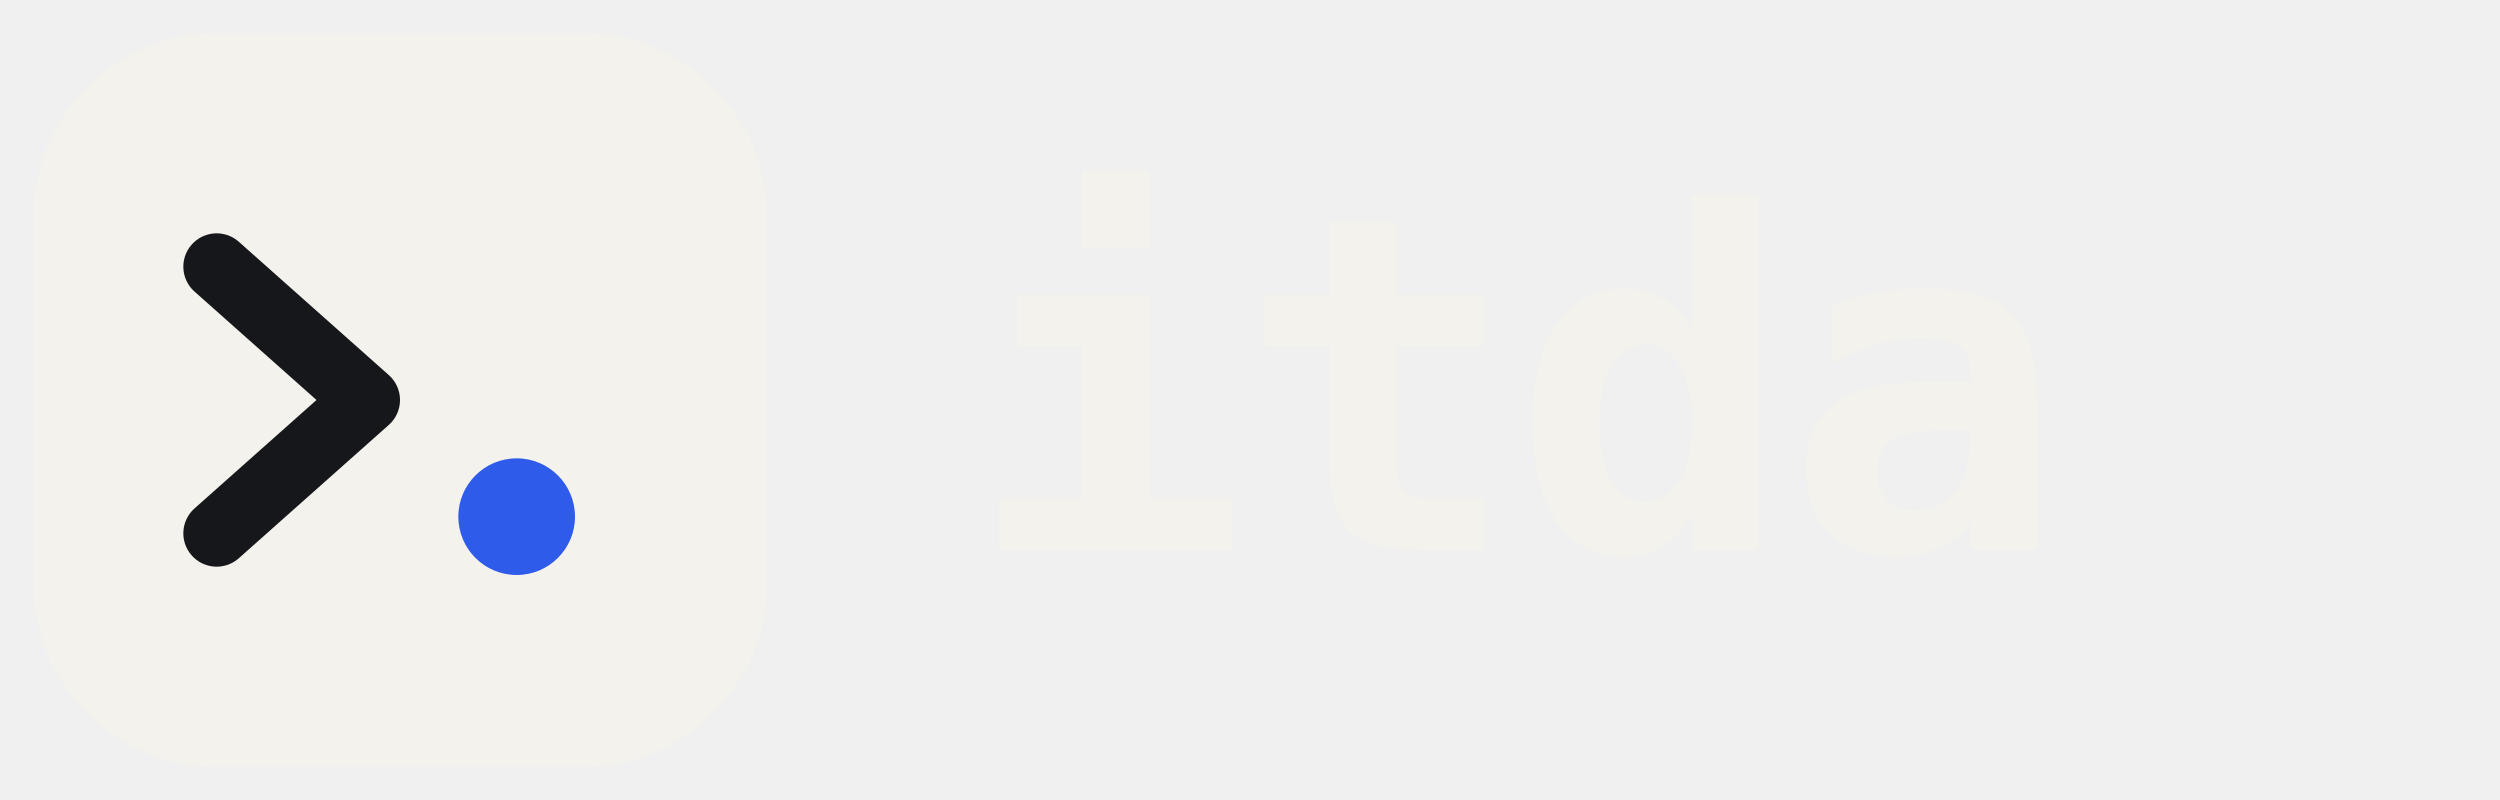
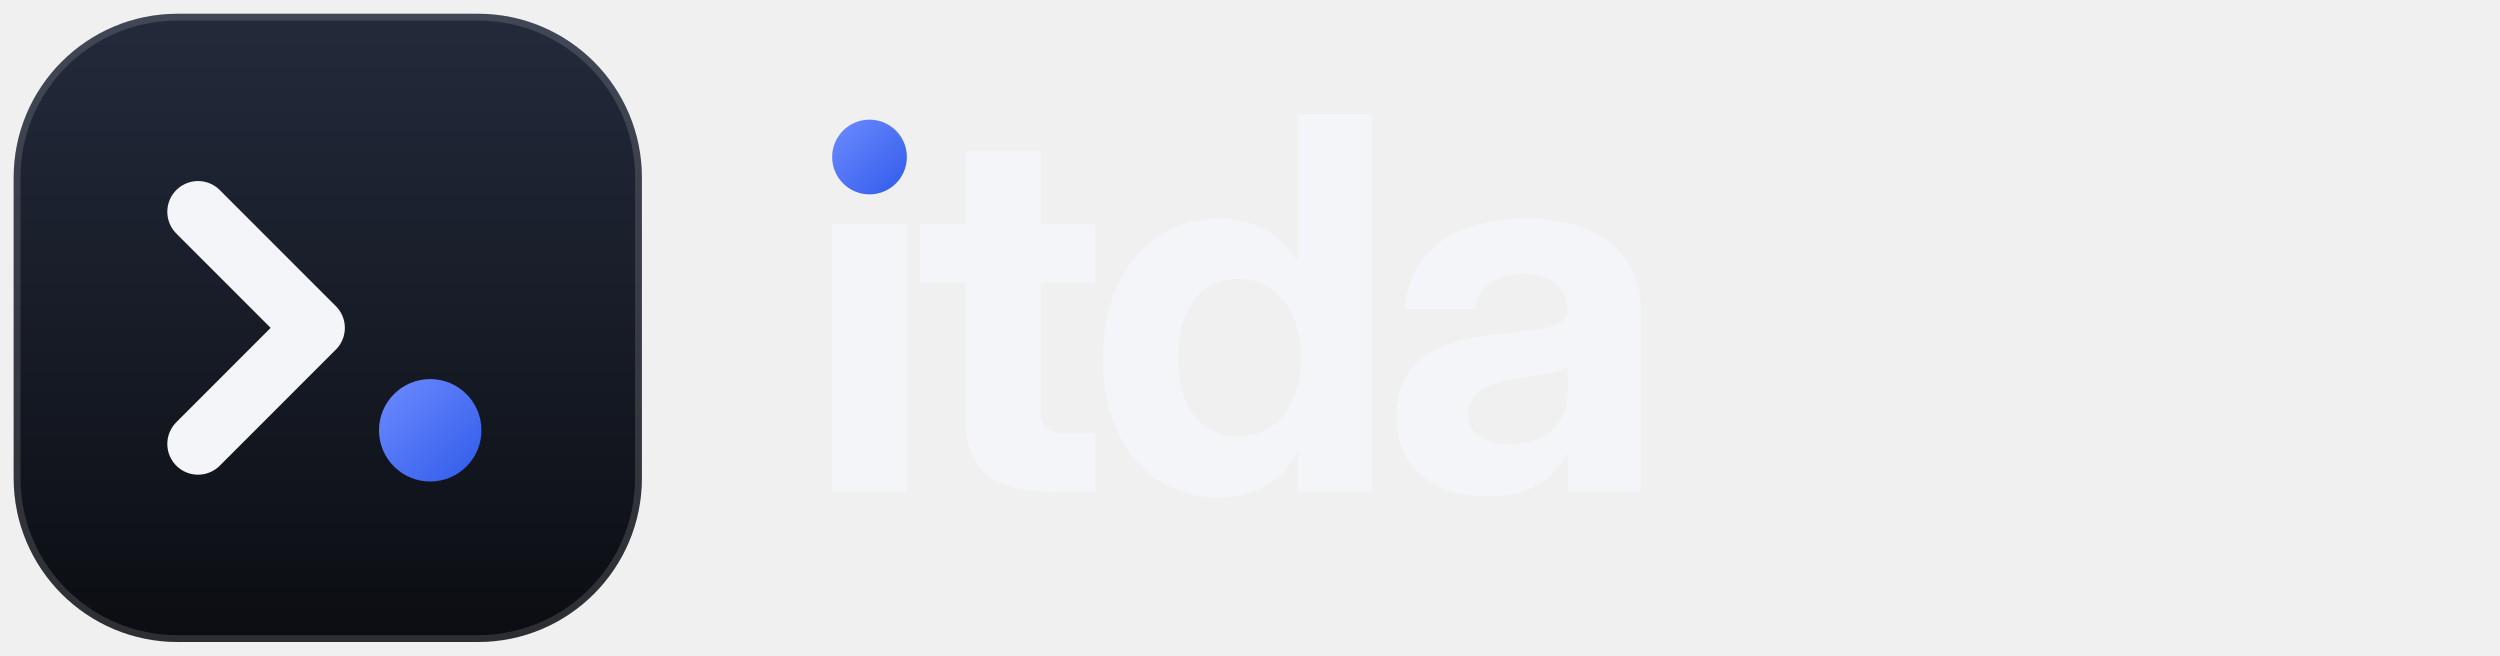
- <svg xmlns="http://www.w3.org/2000/svg" width="300" height="96" viewBox="0 0 300 96" role="img" aria-label="itda">
-   <rect x="4" y="4" width="88" height="88" rx="22" fill="#F4F2EC" />
-   <path d="M26 32 L44 48 L26 64" fill="none" stroke="#15171A" stroke-width="8" stroke-linecap="round" stroke-linejoin="round" />
-   <circle cx="62" cy="62" r="7" fill="#2F5BEA" />
-   <text x="116" y="66" font-family="'IBM Plex Mono', ui-monospace, SFMono-Regular, Menlo, Consolas, monospace" font-size="56" font-weight="600" letter-spacing="-1" fill="#F4F2EC">itda</text>
+ <svg xmlns="http://www.w3.org/2000/svg" width="366" height="96" viewBox="0 0 366.1 96" role="img" aria-label="itda">
+   <g transform="translate(0 0) scale(1)">
+     <defs>
+       <linearGradient id="lk-bg" x1="0" y1="0" x2="0" y2="1">
+         <stop offset="0" stop-color="#232A3B" />
+         <stop offset="1" stop-color="#0B0D12" />
+       </linearGradient>
+       <linearGradient id="lk-dot" x1="0" y1="0" x2="1" y2="1">
+         <stop offset="0" stop-color="#6E8BFF" />
+         <stop offset="1" stop-color="#2F5BEA" />
+       </linearGradient>
+     </defs>
+     <rect x="2" y="2" width="92" height="92" rx="24" fill="url(#lk-bg)" />
+     <rect x="2.5" y="2.5" width="91" height="91" rx="23.5" fill="none" stroke="#FFFFFF" stroke-opacity="0.14" />
+     <path d="M29 31 L46 48 L29 65" fill="none" stroke="#F4F5F8" stroke-width="9" stroke-linecap="round" stroke-linejoin="round" />
+     <circle cx="63" cy="63" r="7.5" fill="url(#lk-dot)" />
+   </g>
+   <path d="M121.859 72.0H132.807V32.812H121.859Z M160.391 32.812H152.375V22.125H141.428V32.812H134.674V41.385H141.428V61.609C141.428 68.734 145.399 72.0 154.008 72.0H160.391V63.428H156.197C153.229 63.428 152.375 62.574 152.375 59.902V41.385H160.391Z M178.475 72.816C183.633 72.816 187.826 70.553 190.09 65.988H190.127V72.0H200.889V16.707H189.979V38.23H189.942C187.418 34.0 183.485 31.996 178.401 31.996C168.381 31.996 161.516 40.346 161.516 52.369C161.516 64.652 168.233 72.816 178.475 72.816ZM181.295 63.91C175.989 63.91 172.537 59.717 172.537 52.369C172.537 45.021 175.989 40.828 181.295 40.828C186.825 40.828 190.498 45.393 190.498 52.369C190.498 59.383 186.825 63.91 181.295 63.91Z M217.971 72.668C223.983 72.668 227.36 70.293 229.438 66.471H229.586V72.0H240.274V45.43C240.274 37.043 234.114 31.996 223.389 31.996C212.627 31.996 206.245 37.117 205.762 45.207H216.041C216.301 42.201 218.973 40.123 223.055 40.123C227.063 40.123 229.475 42.127 229.475 45.021V45.281C229.475 47.805 226.952 48.139 219.79 48.844C211.625 49.586 204.5 52.109 204.5 60.941C204.5 68.771 210.141 72.668 217.971 72.668ZM221.014 65.061C217.34 65.061 214.965 63.428 214.965 60.645C214.965 57.527 217.934 56.08 221.682 55.523C225.208 54.967 228.288 54.447 229.549 53.742V57.676C229.549 61.906 226.284 65.061 221.014 65.061Z" fill="#F4F5F8" />
+   <circle cx="127.33" cy="22.98" r="5.47" fill="url(#lk-dot)" />
</svg>
